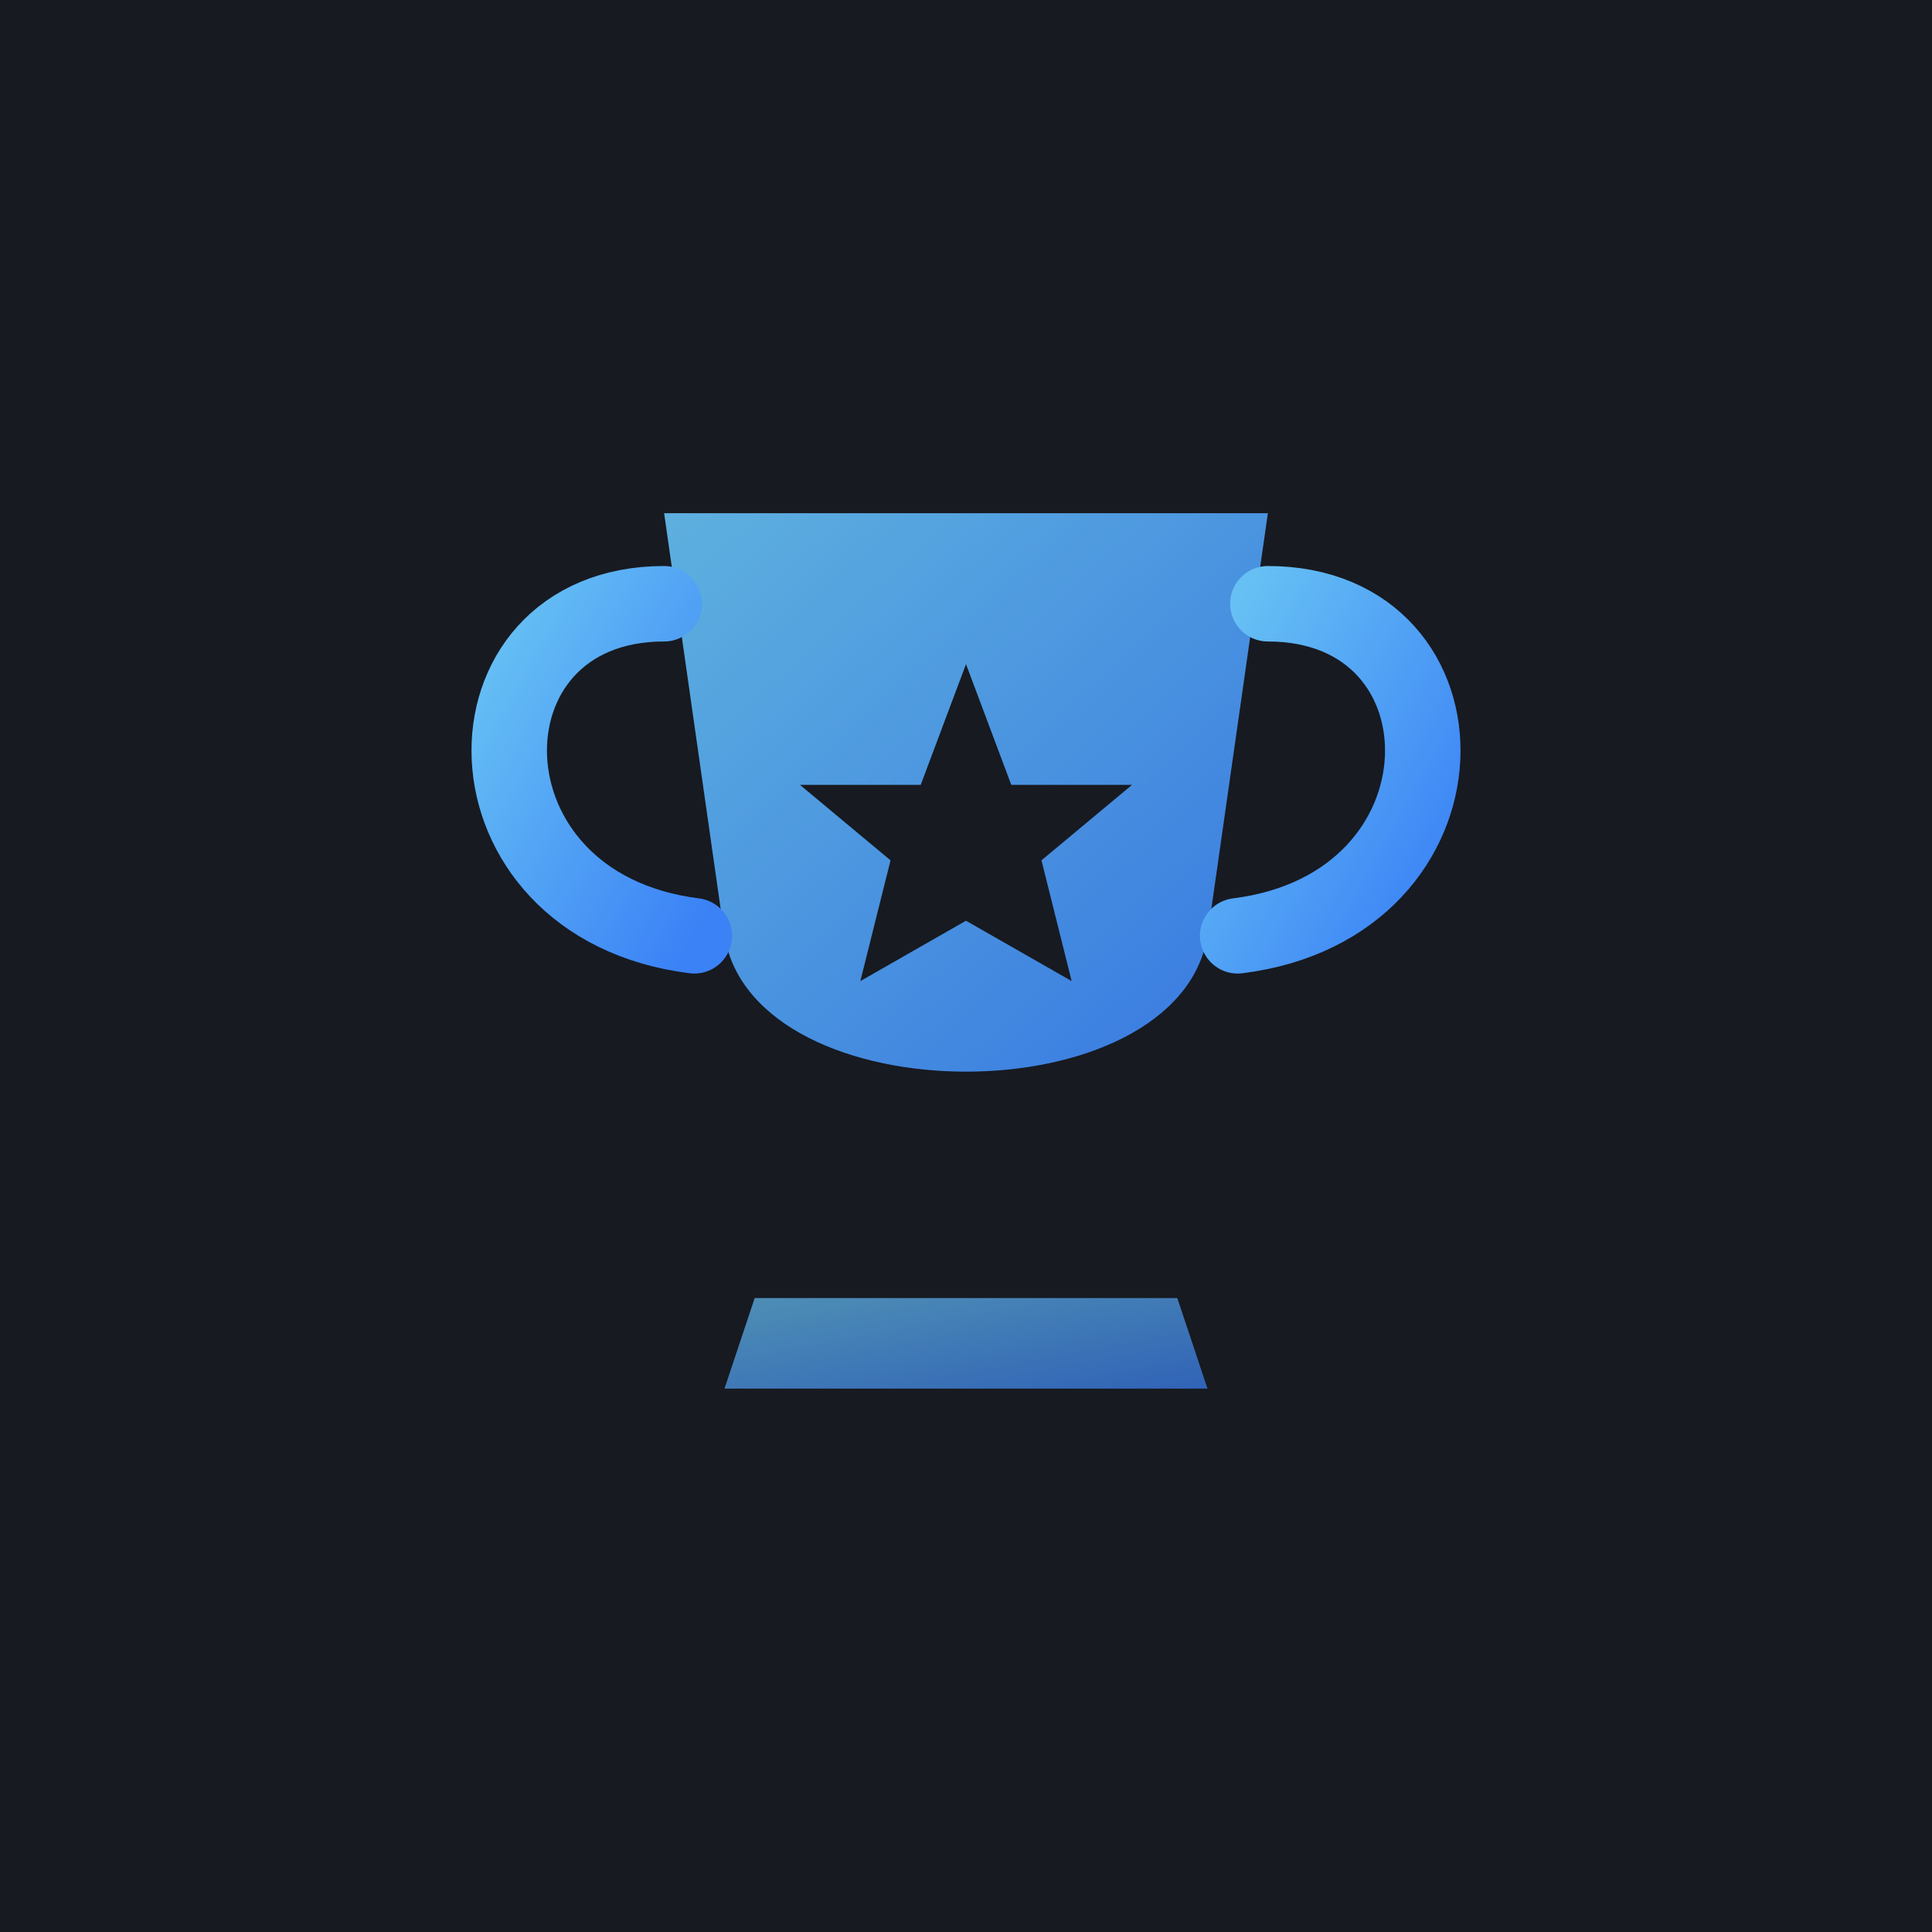
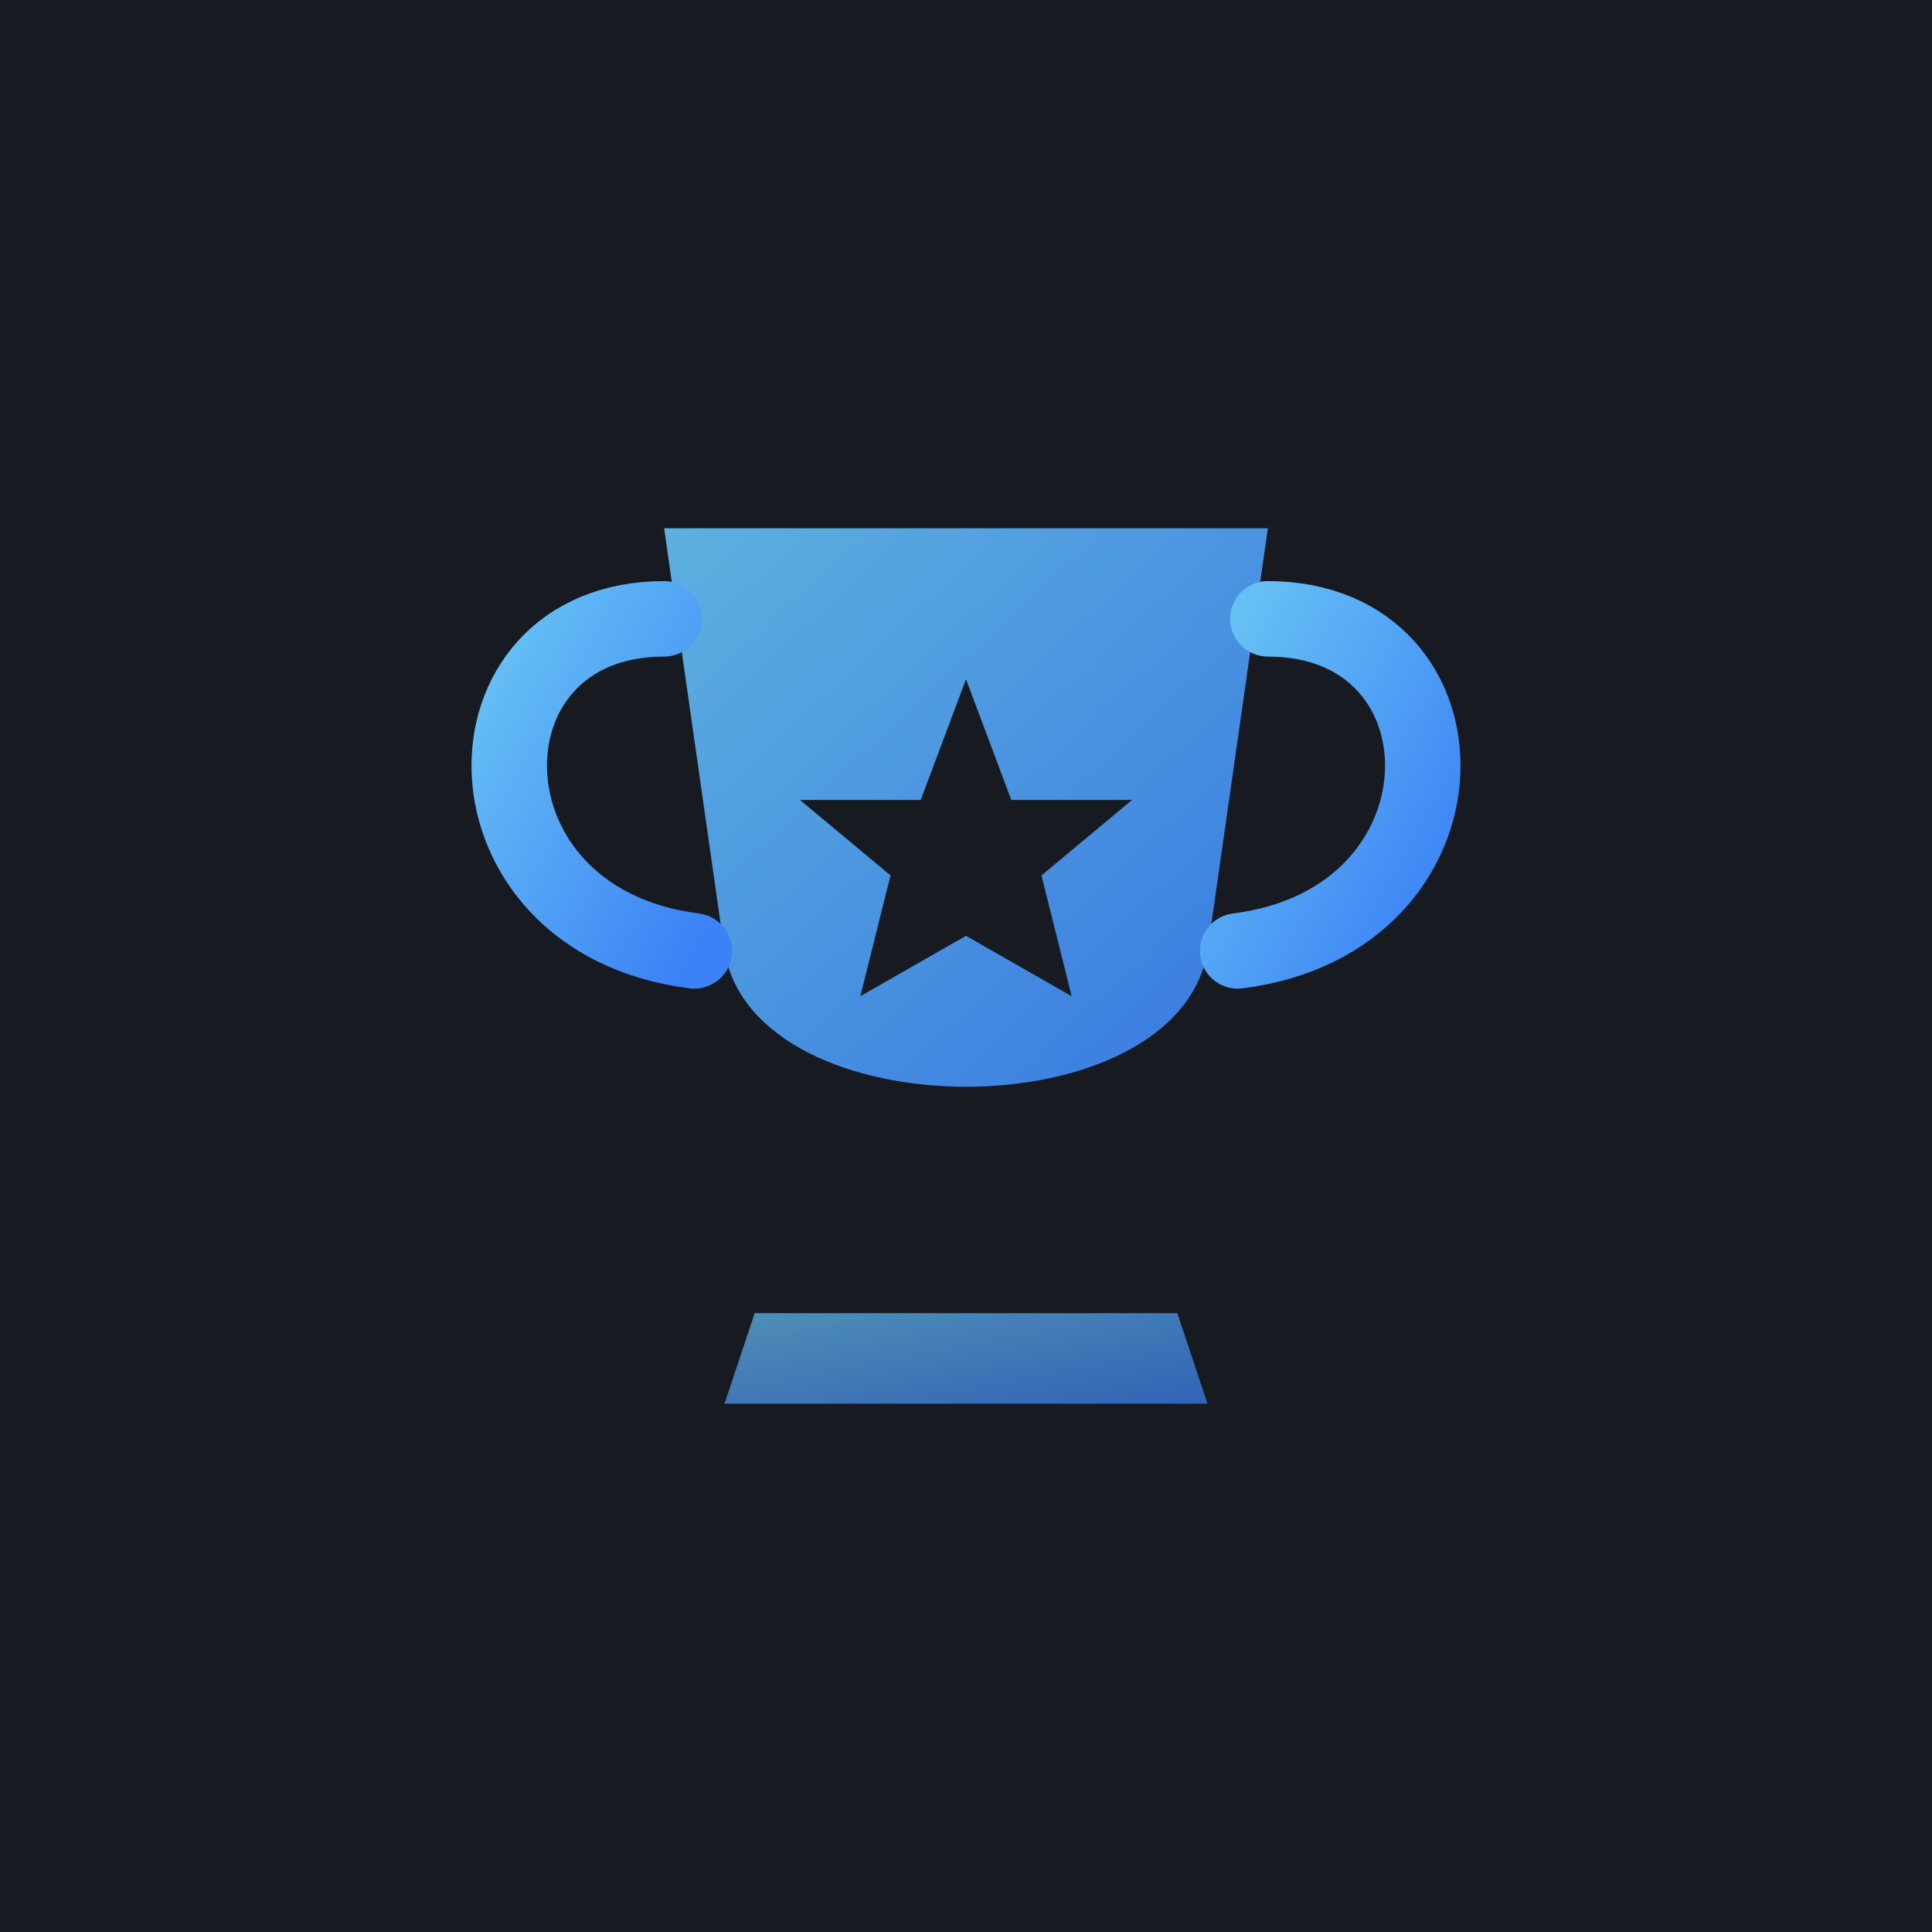
<svg xmlns="http://www.w3.org/2000/svg" viewBox="0 0 512 512" width="512" height="512">
  <defs>
    <linearGradient id="g" x1="0%" y1="0%" x2="100%" y2="100%">
      <stop offset="0%" stop-color="#66c0f4" />
      <stop offset="100%" stop-color="#3b82f6" />
    </linearGradient>
  </defs>
  <rect width="512" height="512" fill="#171a21" />
-   <g transform="translate(256,232)" fill="none" stroke="url(#g)" stroke-width="20" stroke-linecap="round" stroke-linejoin="round">
+   <g transform="translate(256,236)" fill="none" stroke="url(#g)" stroke-width="20" stroke-linecap="round" stroke-linejoin="round">
    <path d="M-80,-96 L80,-96 L64,16 C56,64 -56,64 -64,16 Z" fill="url(#g)" stroke="none" opacity="0.9" />
    <path d="M-80,-72 C-136,-72 -136,8 -72,16" />
    <path d="M80,-72 C136,-72 136,8 72,16" />
    <line x1="0" y1="64" x2="0" y2="112" />
    <path d="M-56,112 L56,112 L64,136 L-64,136 Z" fill="url(#g)" stroke="none" opacity="0.7" />
    <polygon points="0,-56 12,-24 44,-24 20,-4 28,28 0,12 -28,28 -20,-4 -44,-24 -12,-24" fill="#171a21" stroke="none" />
  </g>
</svg>
